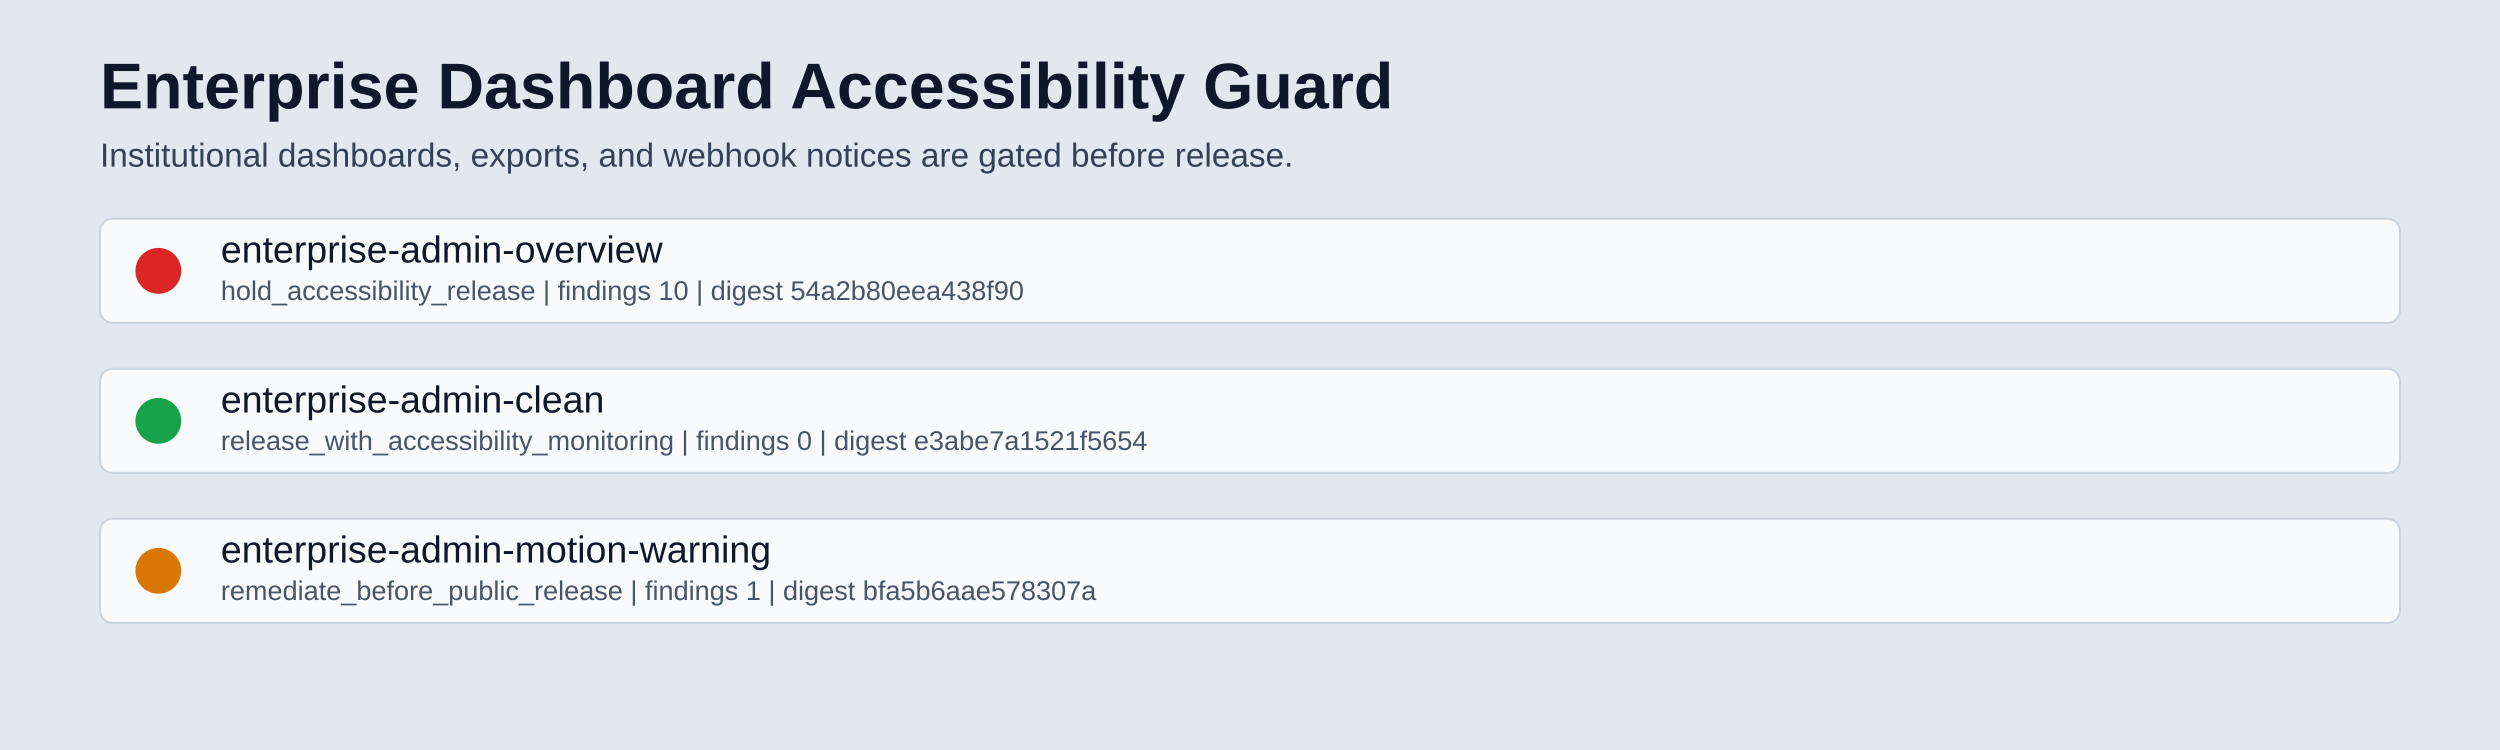
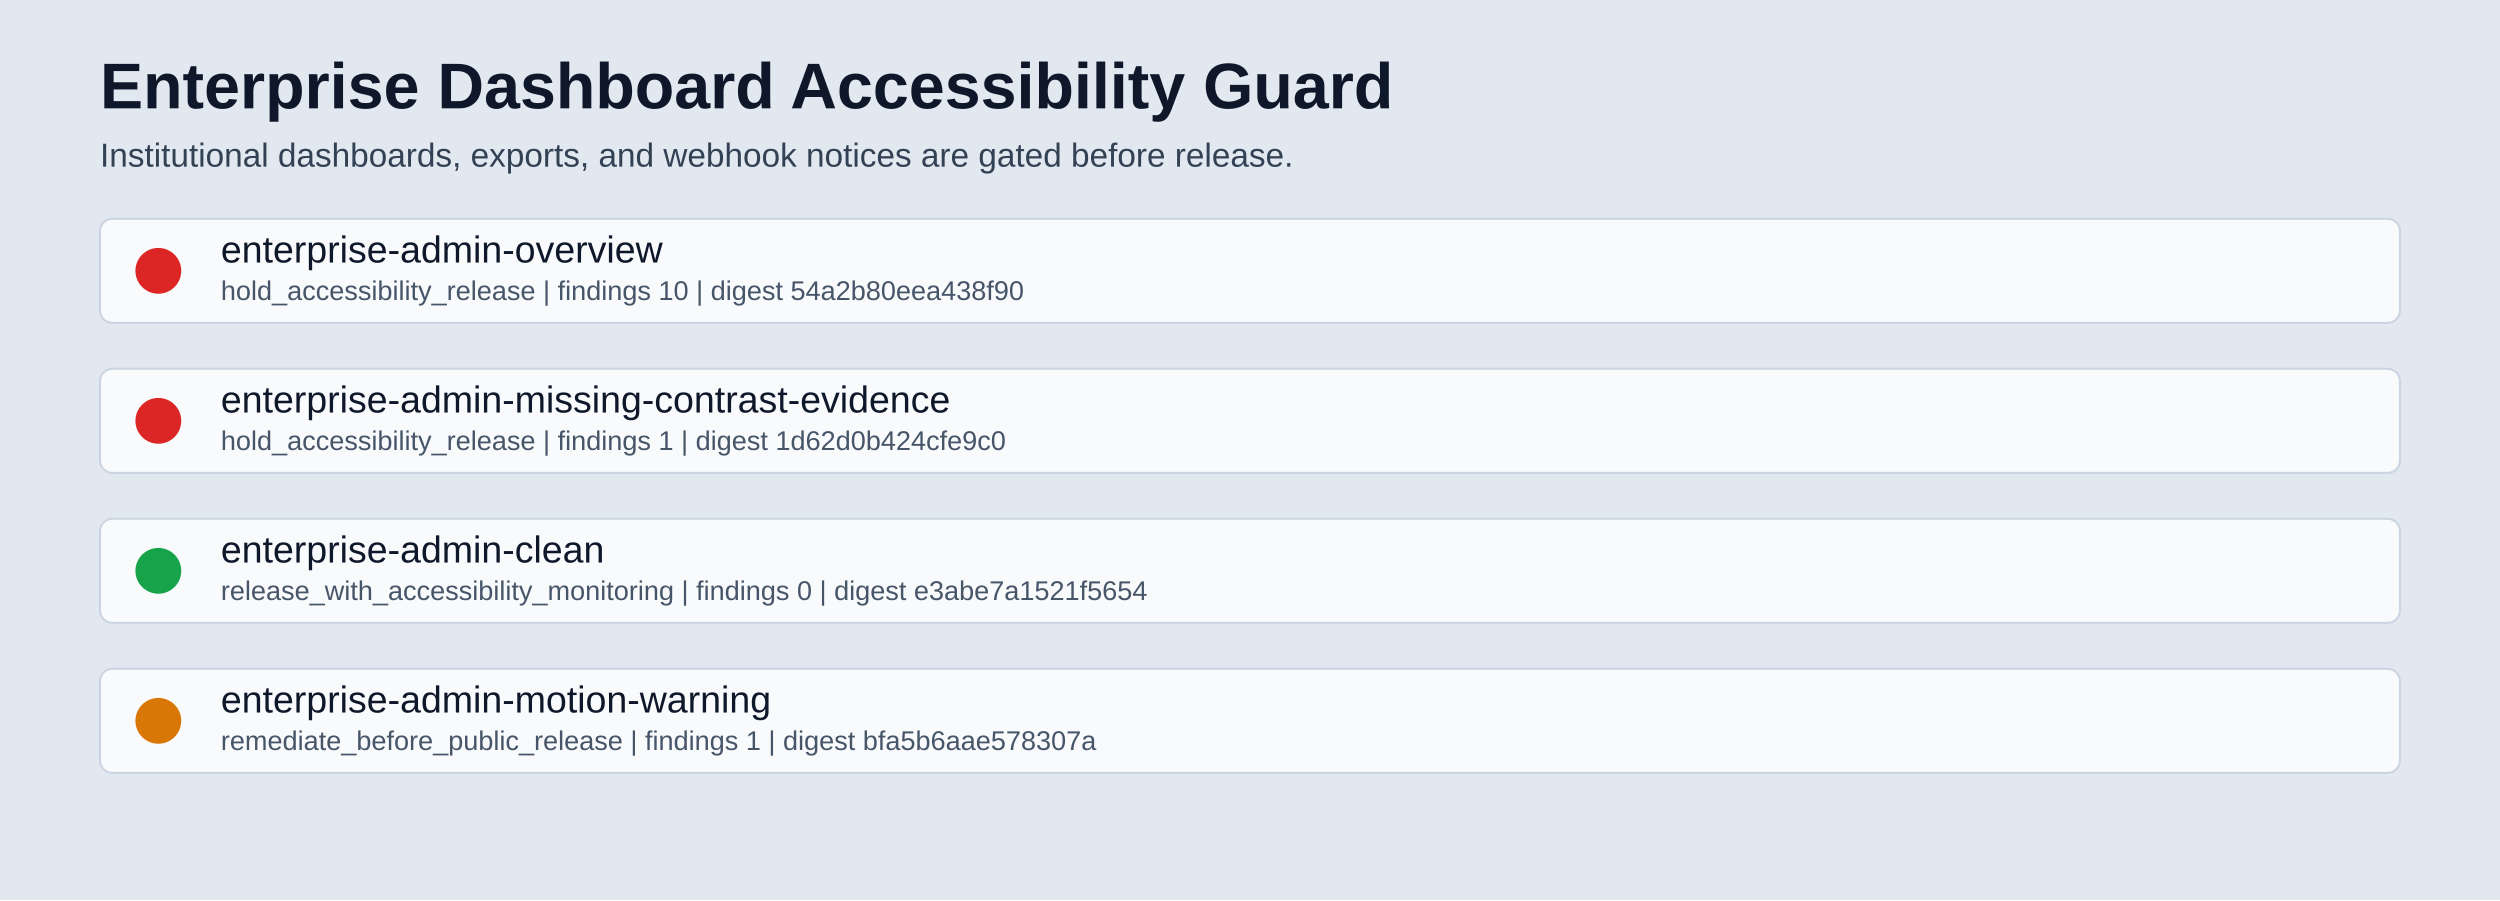
- <svg xmlns="http://www.w3.org/2000/svg" width="1200" height="360" viewBox="0 0 1200 360">
-   <rect width="1200" height="360" fill="#e2e8f0" />
+ <svg xmlns="http://www.w3.org/2000/svg" width="1200" height="432" viewBox="0 0 1200 432">
+   <rect width="1200" height="432" fill="#e2e8f0" />
  <text x="48" y="52" font-size="31" font-family="Arial" font-weight="700" fill="#0f172a">Enterprise Dashboard Accessibility Guard</text>
  <text x="48" y="80" font-size="16" font-family="Arial" fill="#334155">Institutional dashboards, exports, and webhook notices are gated before release.</text>
  <g transform="translate(48 105)">
    <rect width="1104" height="50" rx="6" fill="#f8fafc" stroke="#cbd5e1" />
    <circle cx="28" cy="25" r="11" fill="#dc2626" />
    <text x="58" y="21" font-size="18" font-family="Arial" fill="#0f172a">enterprise-admin-overview</text>
    <text x="58" y="39" font-size="13" font-family="Arial" fill="#475569">hold_accessibility_release | findings 10 | digest 54a2b80eea438f90</text>
  </g>
  <g transform="translate(48 177)">
    <rect width="1104" height="50" rx="6" fill="#f8fafc" stroke="#cbd5e1" />
+     <circle cx="28" cy="25" r="11" fill="#dc2626" />
+     <text x="58" y="21" font-size="18" font-family="Arial" fill="#0f172a">enterprise-admin-missing-contrast-evidence</text>
+     <text x="58" y="39" font-size="13" font-family="Arial" fill="#475569">hold_accessibility_release | findings 1 | digest 1d62d0b424cfe9c0</text>
+   </g>
+   <g transform="translate(48 249)">
+     <rect width="1104" height="50" rx="6" fill="#f8fafc" stroke="#cbd5e1" />
    <circle cx="28" cy="25" r="11" fill="#16a34a" />
    <text x="58" y="21" font-size="18" font-family="Arial" fill="#0f172a">enterprise-admin-clean</text>
    <text x="58" y="39" font-size="13" font-family="Arial" fill="#475569">release_with_accessibility_monitoring | findings 0 | digest e3abe7a1521f5654</text>
  </g>
-   <g transform="translate(48 249)">
+   <g transform="translate(48 321)">
    <rect width="1104" height="50" rx="6" fill="#f8fafc" stroke="#cbd5e1" />
    <circle cx="28" cy="25" r="11" fill="#d97706" />
    <text x="58" y="21" font-size="18" font-family="Arial" fill="#0f172a">enterprise-admin-motion-warning</text>
    <text x="58" y="39" font-size="13" font-family="Arial" fill="#475569">remediate_before_public_release | findings 1 | digest bfa5b6aae578307a</text>
  </g>
</svg>
